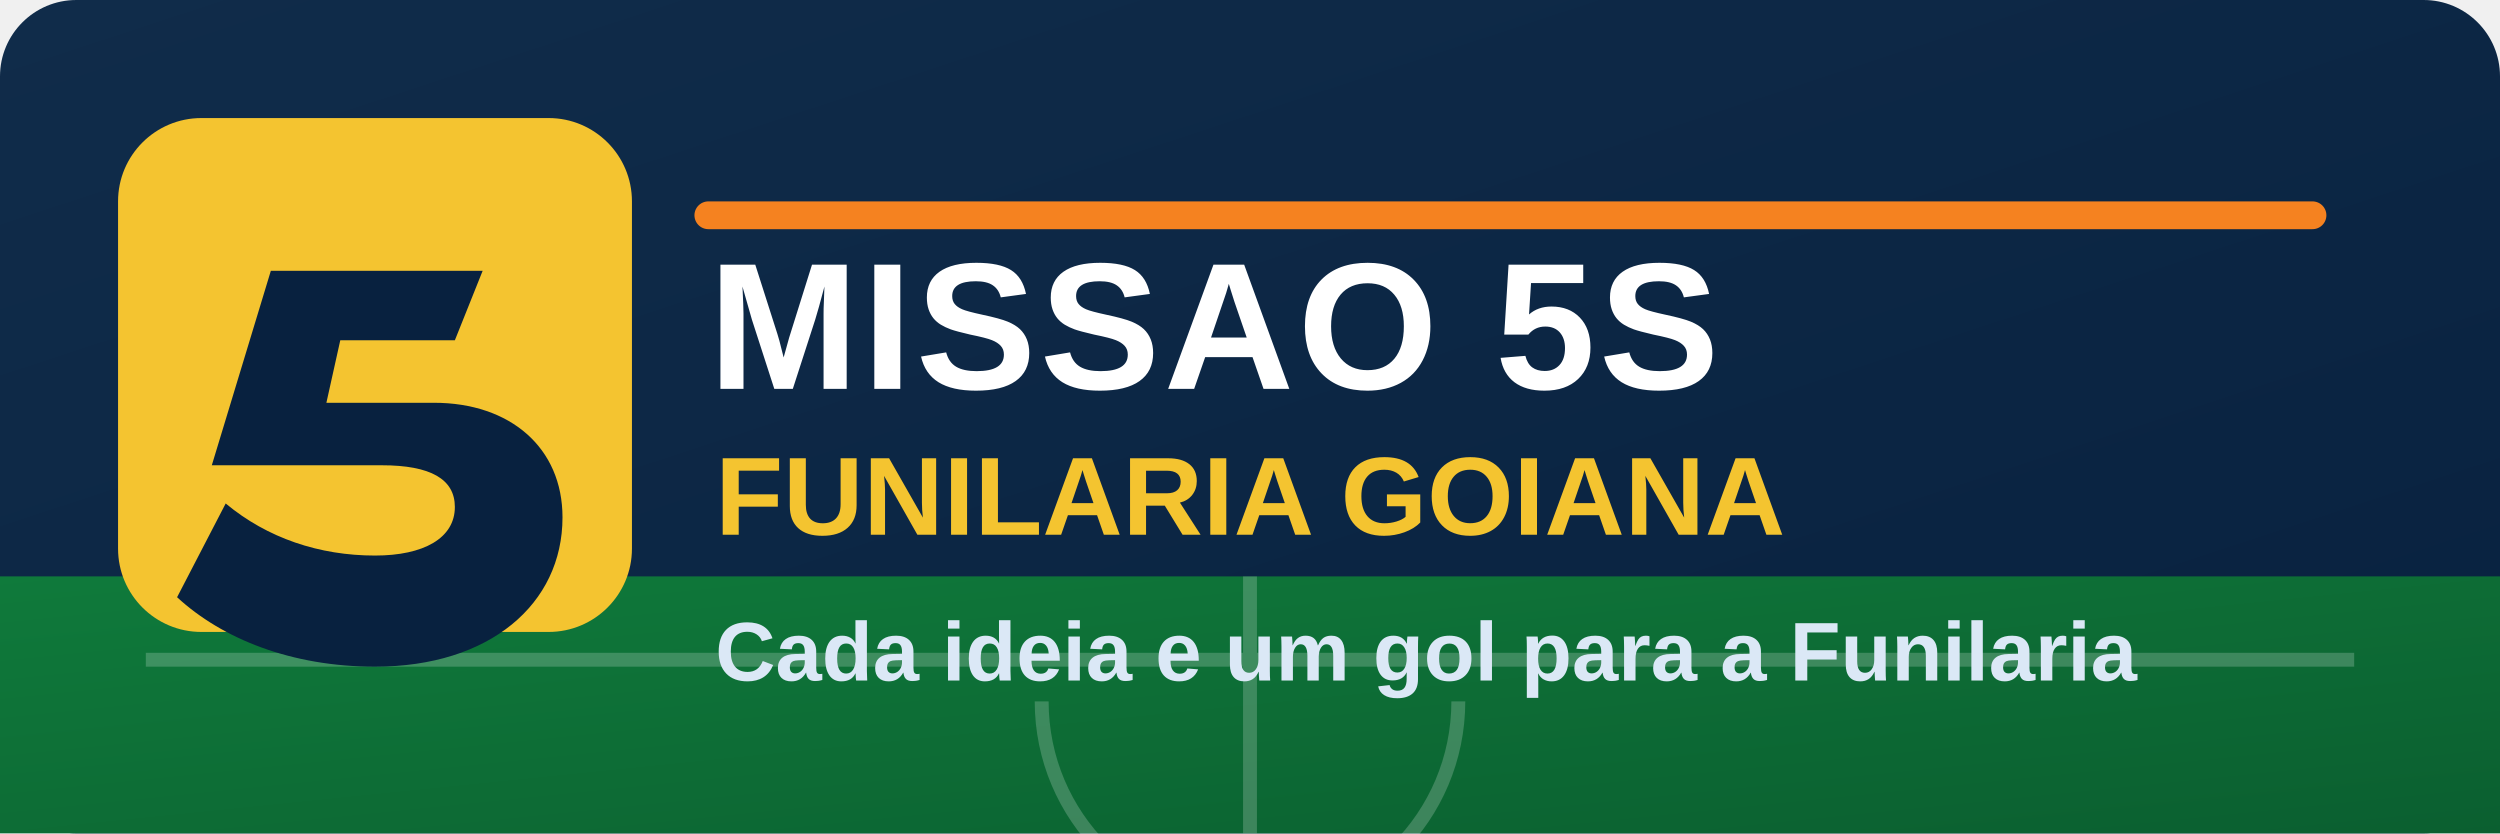
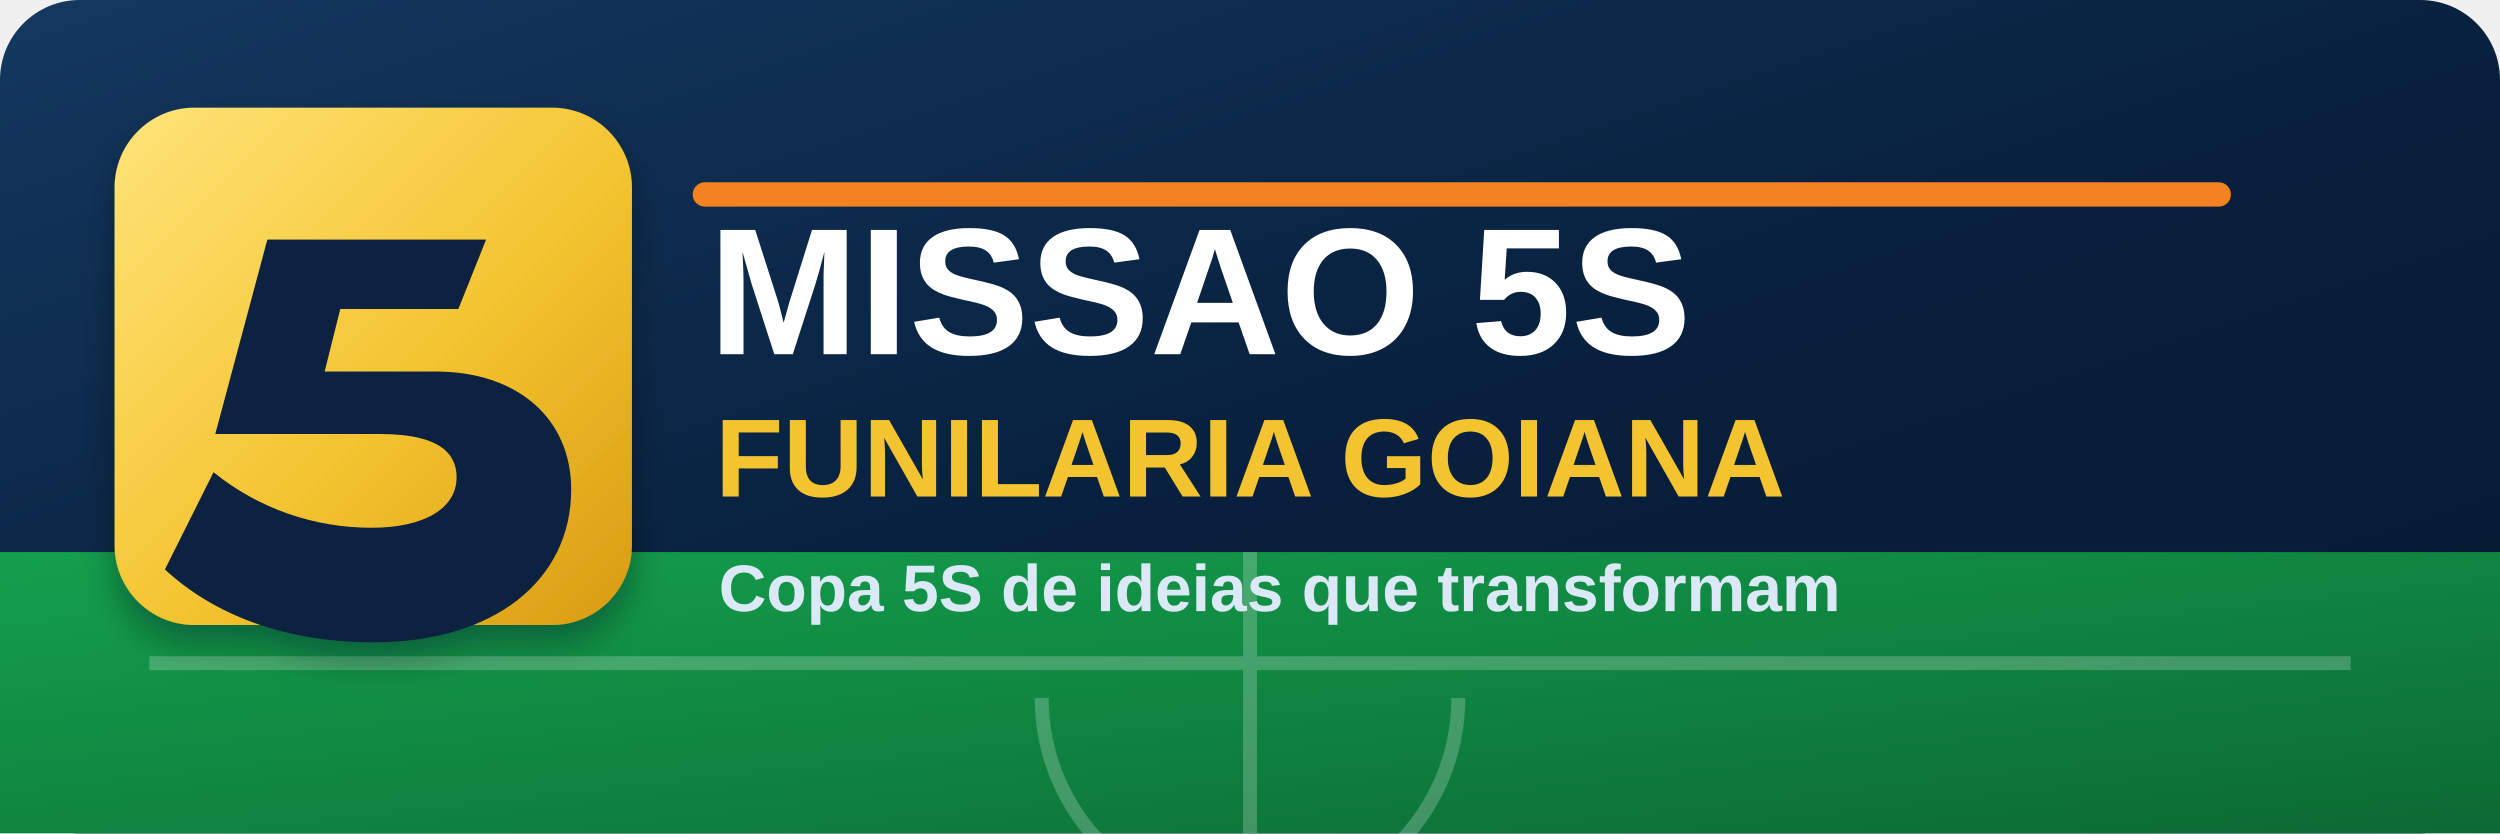
- <svg xmlns="http://www.w3.org/2000/svg" width="720" height="240" viewBox="0 0 720 240" role="img" aria-labelledby="title desc">
+ <svg xmlns="http://www.w3.org/2000/svg" width="1440" height="480" viewBox="0 0 1440 480" role="img" aria-labelledby="title desc" text-rendering="geometricPrecision" shape-rendering="geometricPrecision">
  <defs>
+     <linearGradient id="steel" x1="0" x2="1" y1="0" y2="1">
+       <stop offset="0" stop-color="#14385f" />
+       <stop offset="0.5" stop-color="#08213f" />
+       <stop offset="1" stop-color="#06182d" />
+     </linearGradient>
    <linearGradient id="field" x1="0" x2="1" y1="0" y2="1">
-       <stop offset="0" stop-color="#0f7a3b" />
-       <stop offset="1" stop-color="#0b5f30" />
+       <stop offset="0" stop-color="#14a04d" />
+       <stop offset="1" stop-color="#0b6a34" />
    </linearGradient>
-     <linearGradient id="steel" x1="0" x2="1" y1="0" y2="1">
-       <stop offset="0" stop-color="#102c4a" />
-       <stop offset="1" stop-color="#08213f" />
+     <linearGradient id="gold" x1="0" x2="1" y1="0" y2="1">
+       <stop offset="0" stop-color="#ffe47a" />
+       <stop offset="0.55" stop-color="#f4c430" />
+       <stop offset="1" stop-color="#d99b13" />
    </linearGradient>
+     <filter id="soft-shadow" x="-10%" y="-12%" width="120%" height="130%">
+       <feDropShadow dx="0" dy="10" stdDeviation="10" flood-color="#020a14" flood-opacity="0.35" />
+     </filter>
  </defs>
-   <rect width="720" height="240" rx="22" fill="url(#steel)" />
-   <path d="M0 166h720v74H0z" fill="url(#field)" />
-   <path d="M42 190h636M360 166v74M300 202a60 60 0 0 0 120 0" fill="none" stroke="#fff" stroke-opacity=".2" stroke-width="4" />
-   <rect x="34" y="34" width="148" height="148" rx="24" fill="#f4c430" />
-   <path d="M77 78h62l-8 20H98l-4 18h31c22 0 37 13 37 33 0 25-21 43-54 43-24 0-44-8-57-20l14-27c12 10 27 15 43 15 14 0 23-5 23-14 0-8-7-12-21-12H61l17-56z" fill="#08213f" />
-   <path d="M204 62h462" stroke="#f58220" stroke-width="8" stroke-linecap="round" />
-   <text x="204" y="112" fill="#ffffff" font-family="Arial, Helvetica, sans-serif" font-size="52" font-weight="900" letter-spacing="1">MISSAO 5S</text>
-   <text x="206" y="154" fill="#f4c430" font-family="Arial, Helvetica, sans-serif" font-size="32" font-weight="900">FUNILARIA GOIANA</text>
-   <text x="206" y="196" fill="#dbe8f6" font-family="Arial, Helvetica, sans-serif" font-size="24" font-weight="800">Cada ideia e um gol para a Funilaria</text>
+   <rect width="1440" height="480" rx="46" fill="url(#steel)" />
+   <path d="M0 318h1440v162H0z" fill="url(#field)" />
+   <path d="M86 382h1268M720 318v162M600 402a120 120 0 0 0 240 0" fill="none" stroke="#fff" stroke-opacity=".22" stroke-width="8" />
+   <path d="M406 112h872" stroke="#f58220" stroke-width="14" stroke-linecap="round" />
+   <g filter="url(#soft-shadow)">
+     <rect x="66" y="62" width="298" height="298" rx="46" fill="url(#gold)" />
+     <path d="M154 138h126l-16 40h-68l-9 36h64c47 0 78 27 78 68 0 52-44 88-114 88-51 0-92-16-120-42l28-56c26 21 58 32 91 32 30 0 49-11 49-29 0-17-15-25-44-25h-95l30-112z" fill="#08213f" />
+   </g>
+   <text x="408" y="204" fill="#ffffff" font-family="Arial Black, Arial, Helvetica, sans-serif" font-size="104" font-weight="900">MISSAO 5S</text>
+   <text x="412" y="286" fill="#f4c430" font-family="Arial Black, Arial, Helvetica, sans-serif" font-size="64" font-weight="900">FUNILARIA GOIANA</text>
+   <text x="414" y="352" fill="#dbe8f6" font-family="Arial, Helvetica, sans-serif" font-size="38" font-weight="800">Copa 5S de ideias que transformam</text>
</svg>
